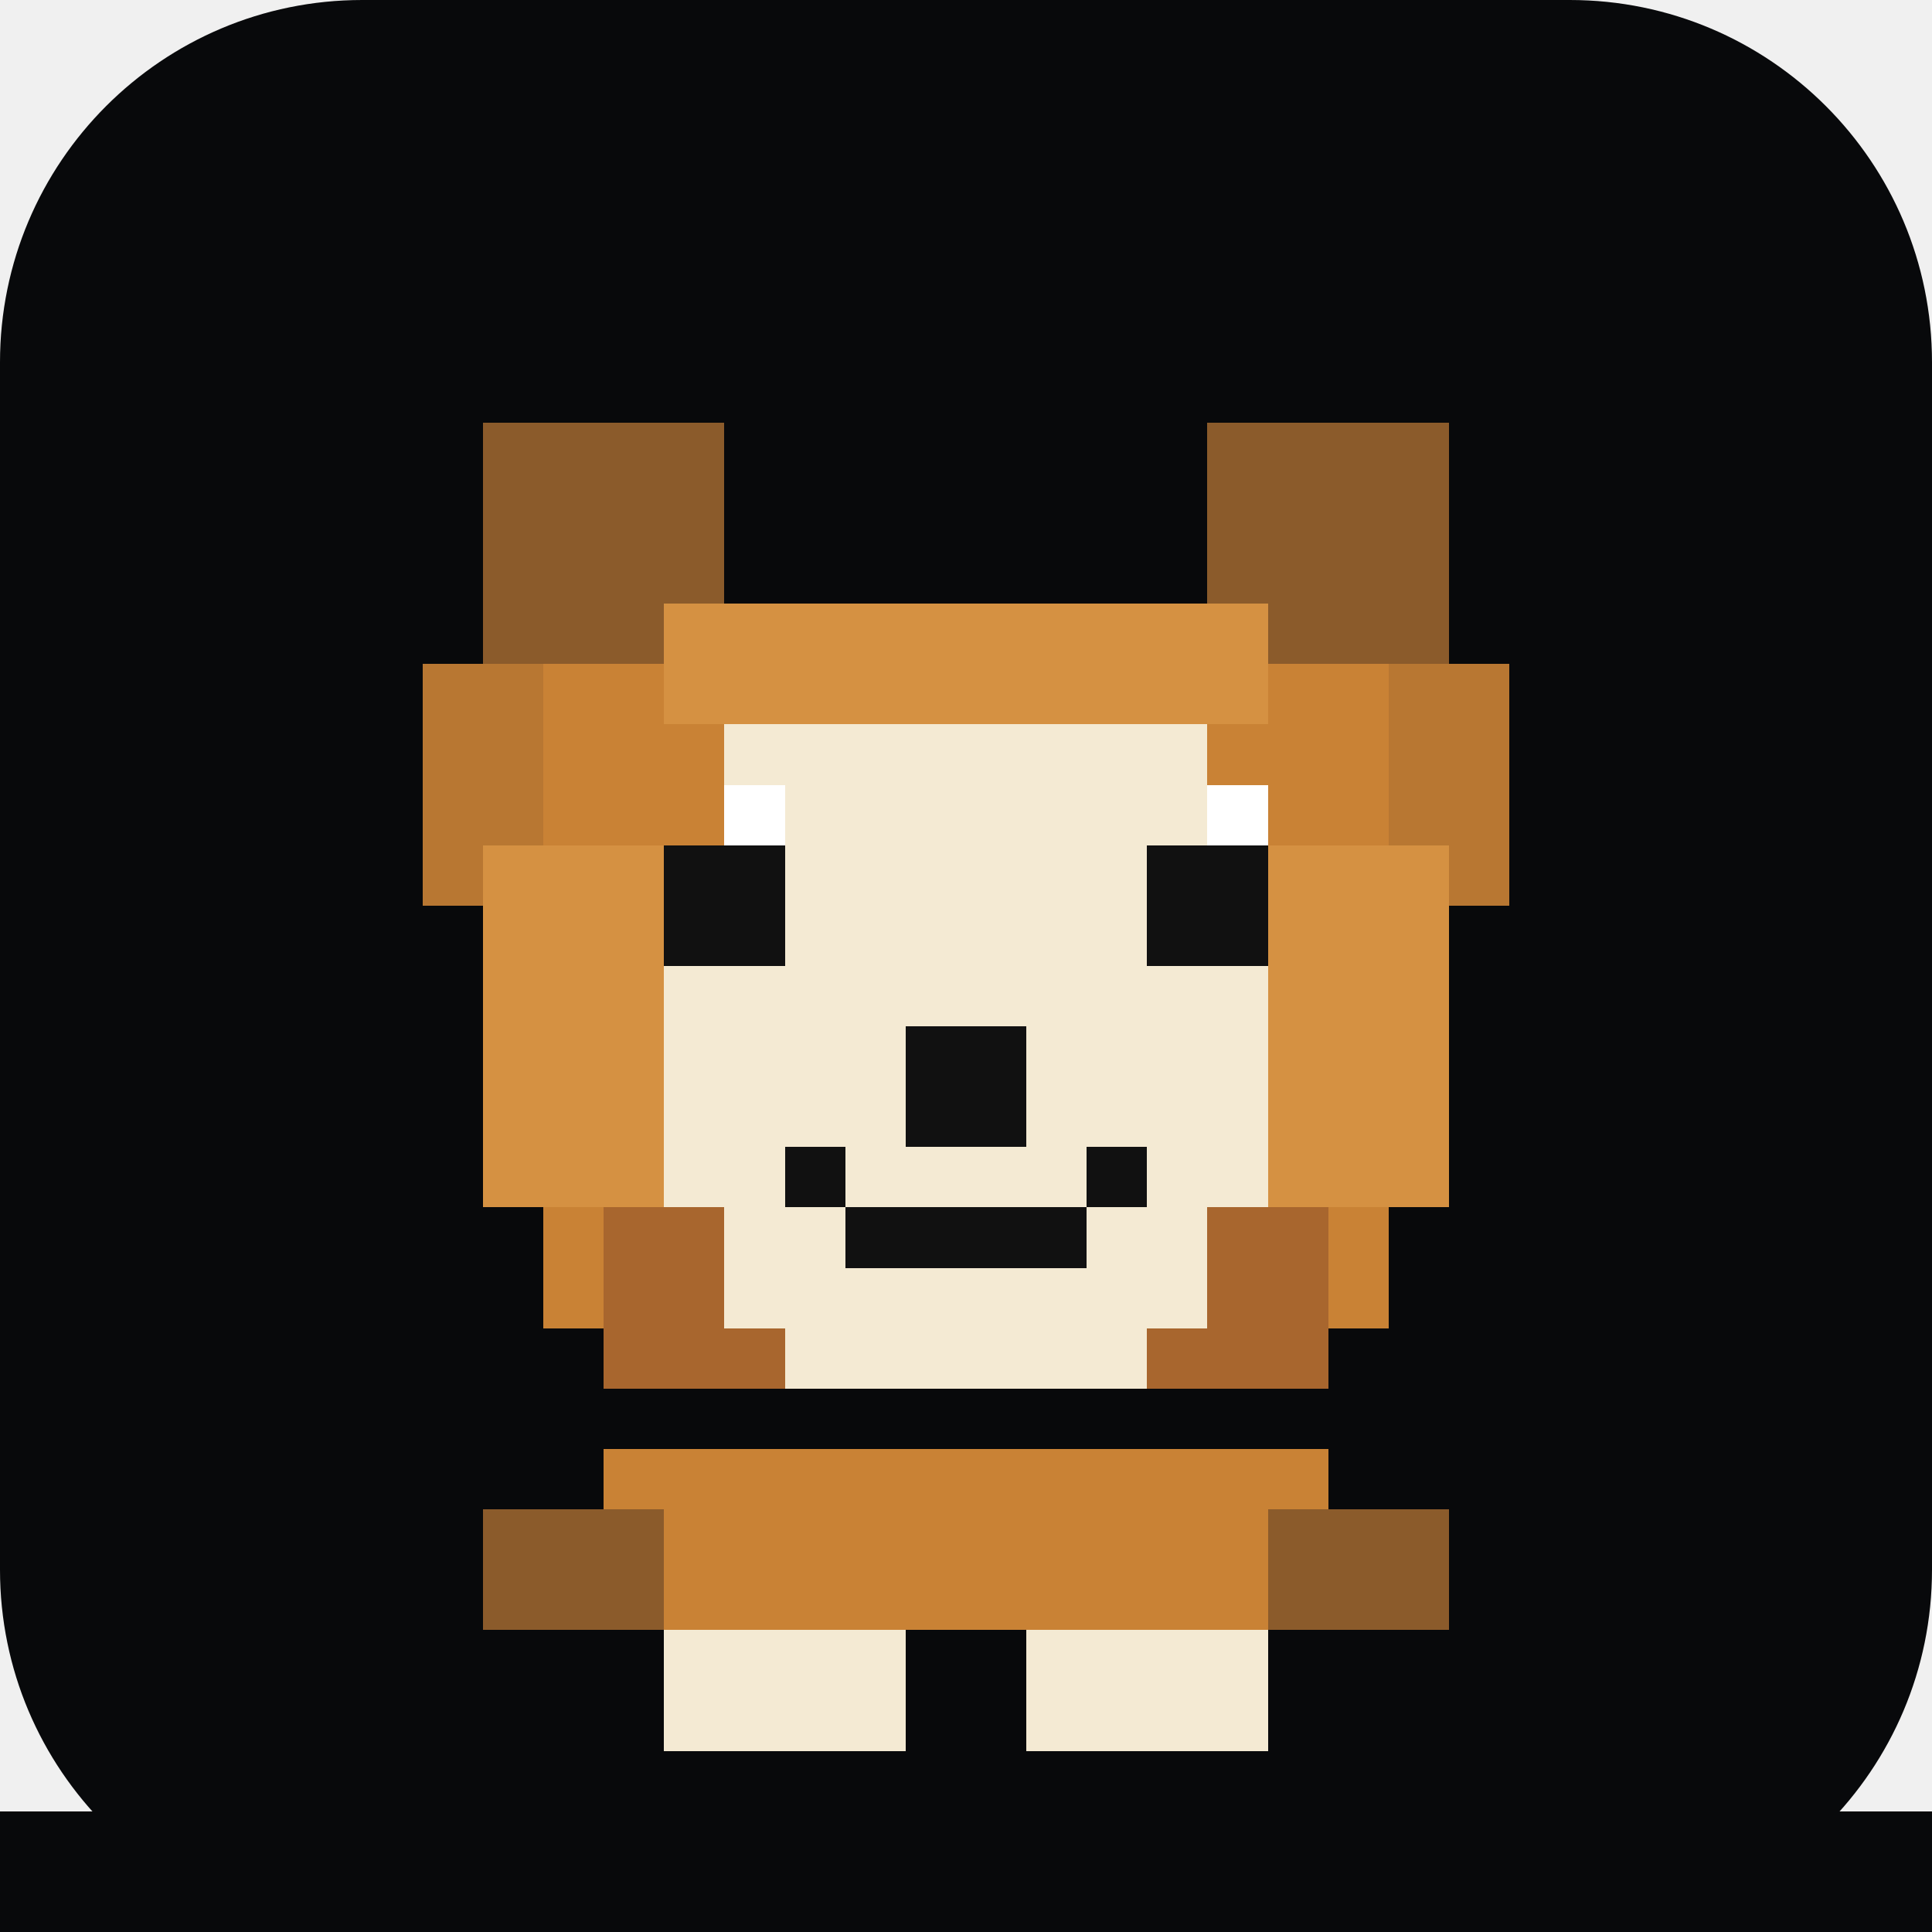
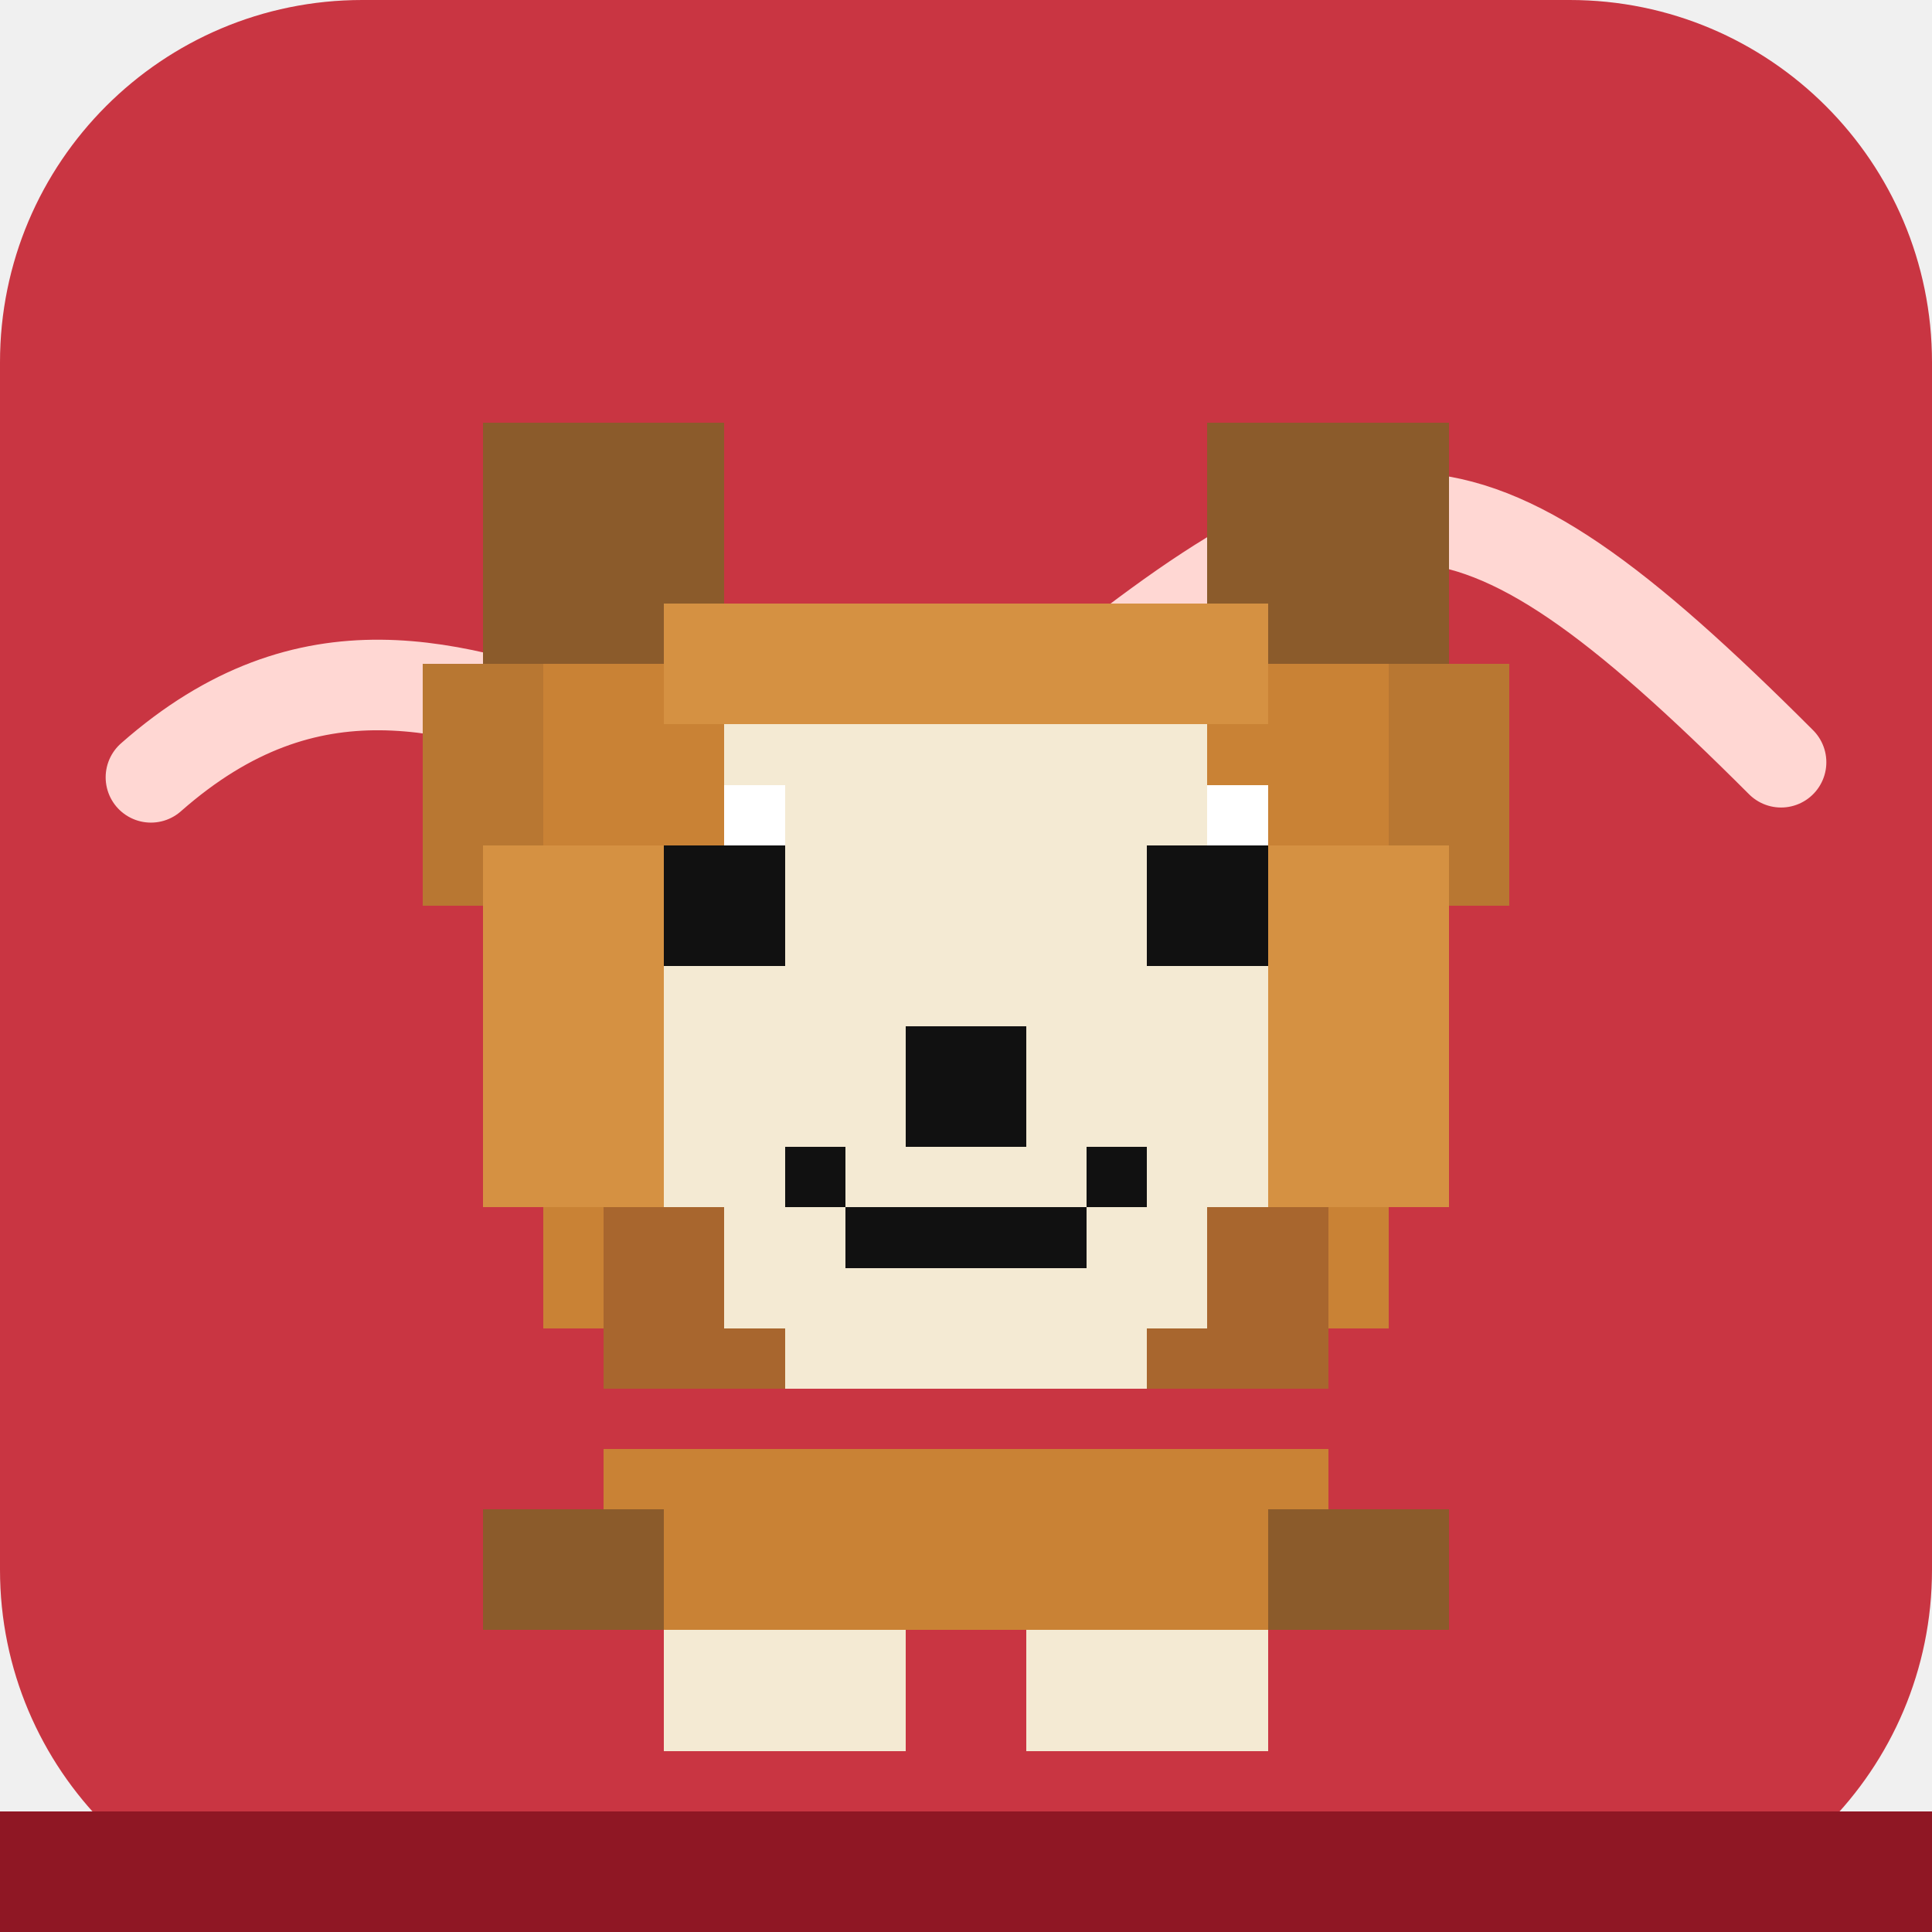
<svg xmlns="http://www.w3.org/2000/svg" width="512" height="512" viewBox="0 0 512 512" role="img" aria-labelledby="title desc">
-   <rect width="512" height="512" rx="96" fill="#08090b" />
+   <rect width="512" height="512" rx="96" fill="#c93542" />
+   <path d="M40 206 C124 132 194 256 278 188 S386 116 472 202" fill="none" stroke="#ffd7d3" stroke-width="24" stroke-linecap="round" />
  <g shape-rendering="crispEdges">
    <rect x="128" y="112" width="64" height="64" fill="#8b5b2b" />
    <rect x="320" y="112" width="64" height="64" fill="#8b5b2b" />
    <rect x="112" y="176" width="80" height="64" fill="#b87732" />
    <rect x="320" y="176" width="80" height="64" fill="#b87732" />
    <rect x="144" y="176" width="224" height="176" fill="#c98235" />
    <rect x="176" y="160" width="160" height="32" fill="#d59142" />
    <rect x="128" y="224" width="256" height="96" fill="#d59142" />
    <rect x="160" y="320" width="192" height="48" fill="#a8662e" />
    <rect x="192" y="192" width="128" height="160" fill="#f4ead3" />
    <rect x="176" y="224" width="32" height="96" fill="#f4ead3" />
    <rect x="304" y="224" width="32" height="96" fill="#f4ead3" />
    <rect x="208" y="336" width="96" height="32" fill="#f4ead3" />
    <rect x="176" y="224" width="32" height="32" fill="#111" />
    <rect x="304" y="224" width="32" height="32" fill="#111" />
    <rect x="192" y="208" width="16" height="16" fill="#fff" />
    <rect x="320" y="208" width="16" height="16" fill="#fff" />
    <rect x="240" y="272" width="32" height="32" fill="#111" />
    <rect x="224" y="320" width="64" height="16" fill="#111" />
    <rect x="208" y="304" width="16" height="16" fill="#111" />
    <rect x="288" y="304" width="16" height="16" fill="#111" />
    <rect x="160" y="384" width="192" height="48" fill="#c98235" />
    <rect x="176" y="432" width="64" height="32" fill="#f4ead3" />
    <rect x="272" y="432" width="64" height="32" fill="#f4ead3" />
    <rect x="128" y="400" width="48" height="32" fill="#8b5b2b" />
    <rect x="336" y="400" width="48" height="32" fill="#8b5b2b" />
-     <rect x="0" y="480" width="512" height="32" fill="#08090b" />
+     <rect x="0" y="480" width="512" height="32" fill="#8f1724" />
  </g>
</svg>
